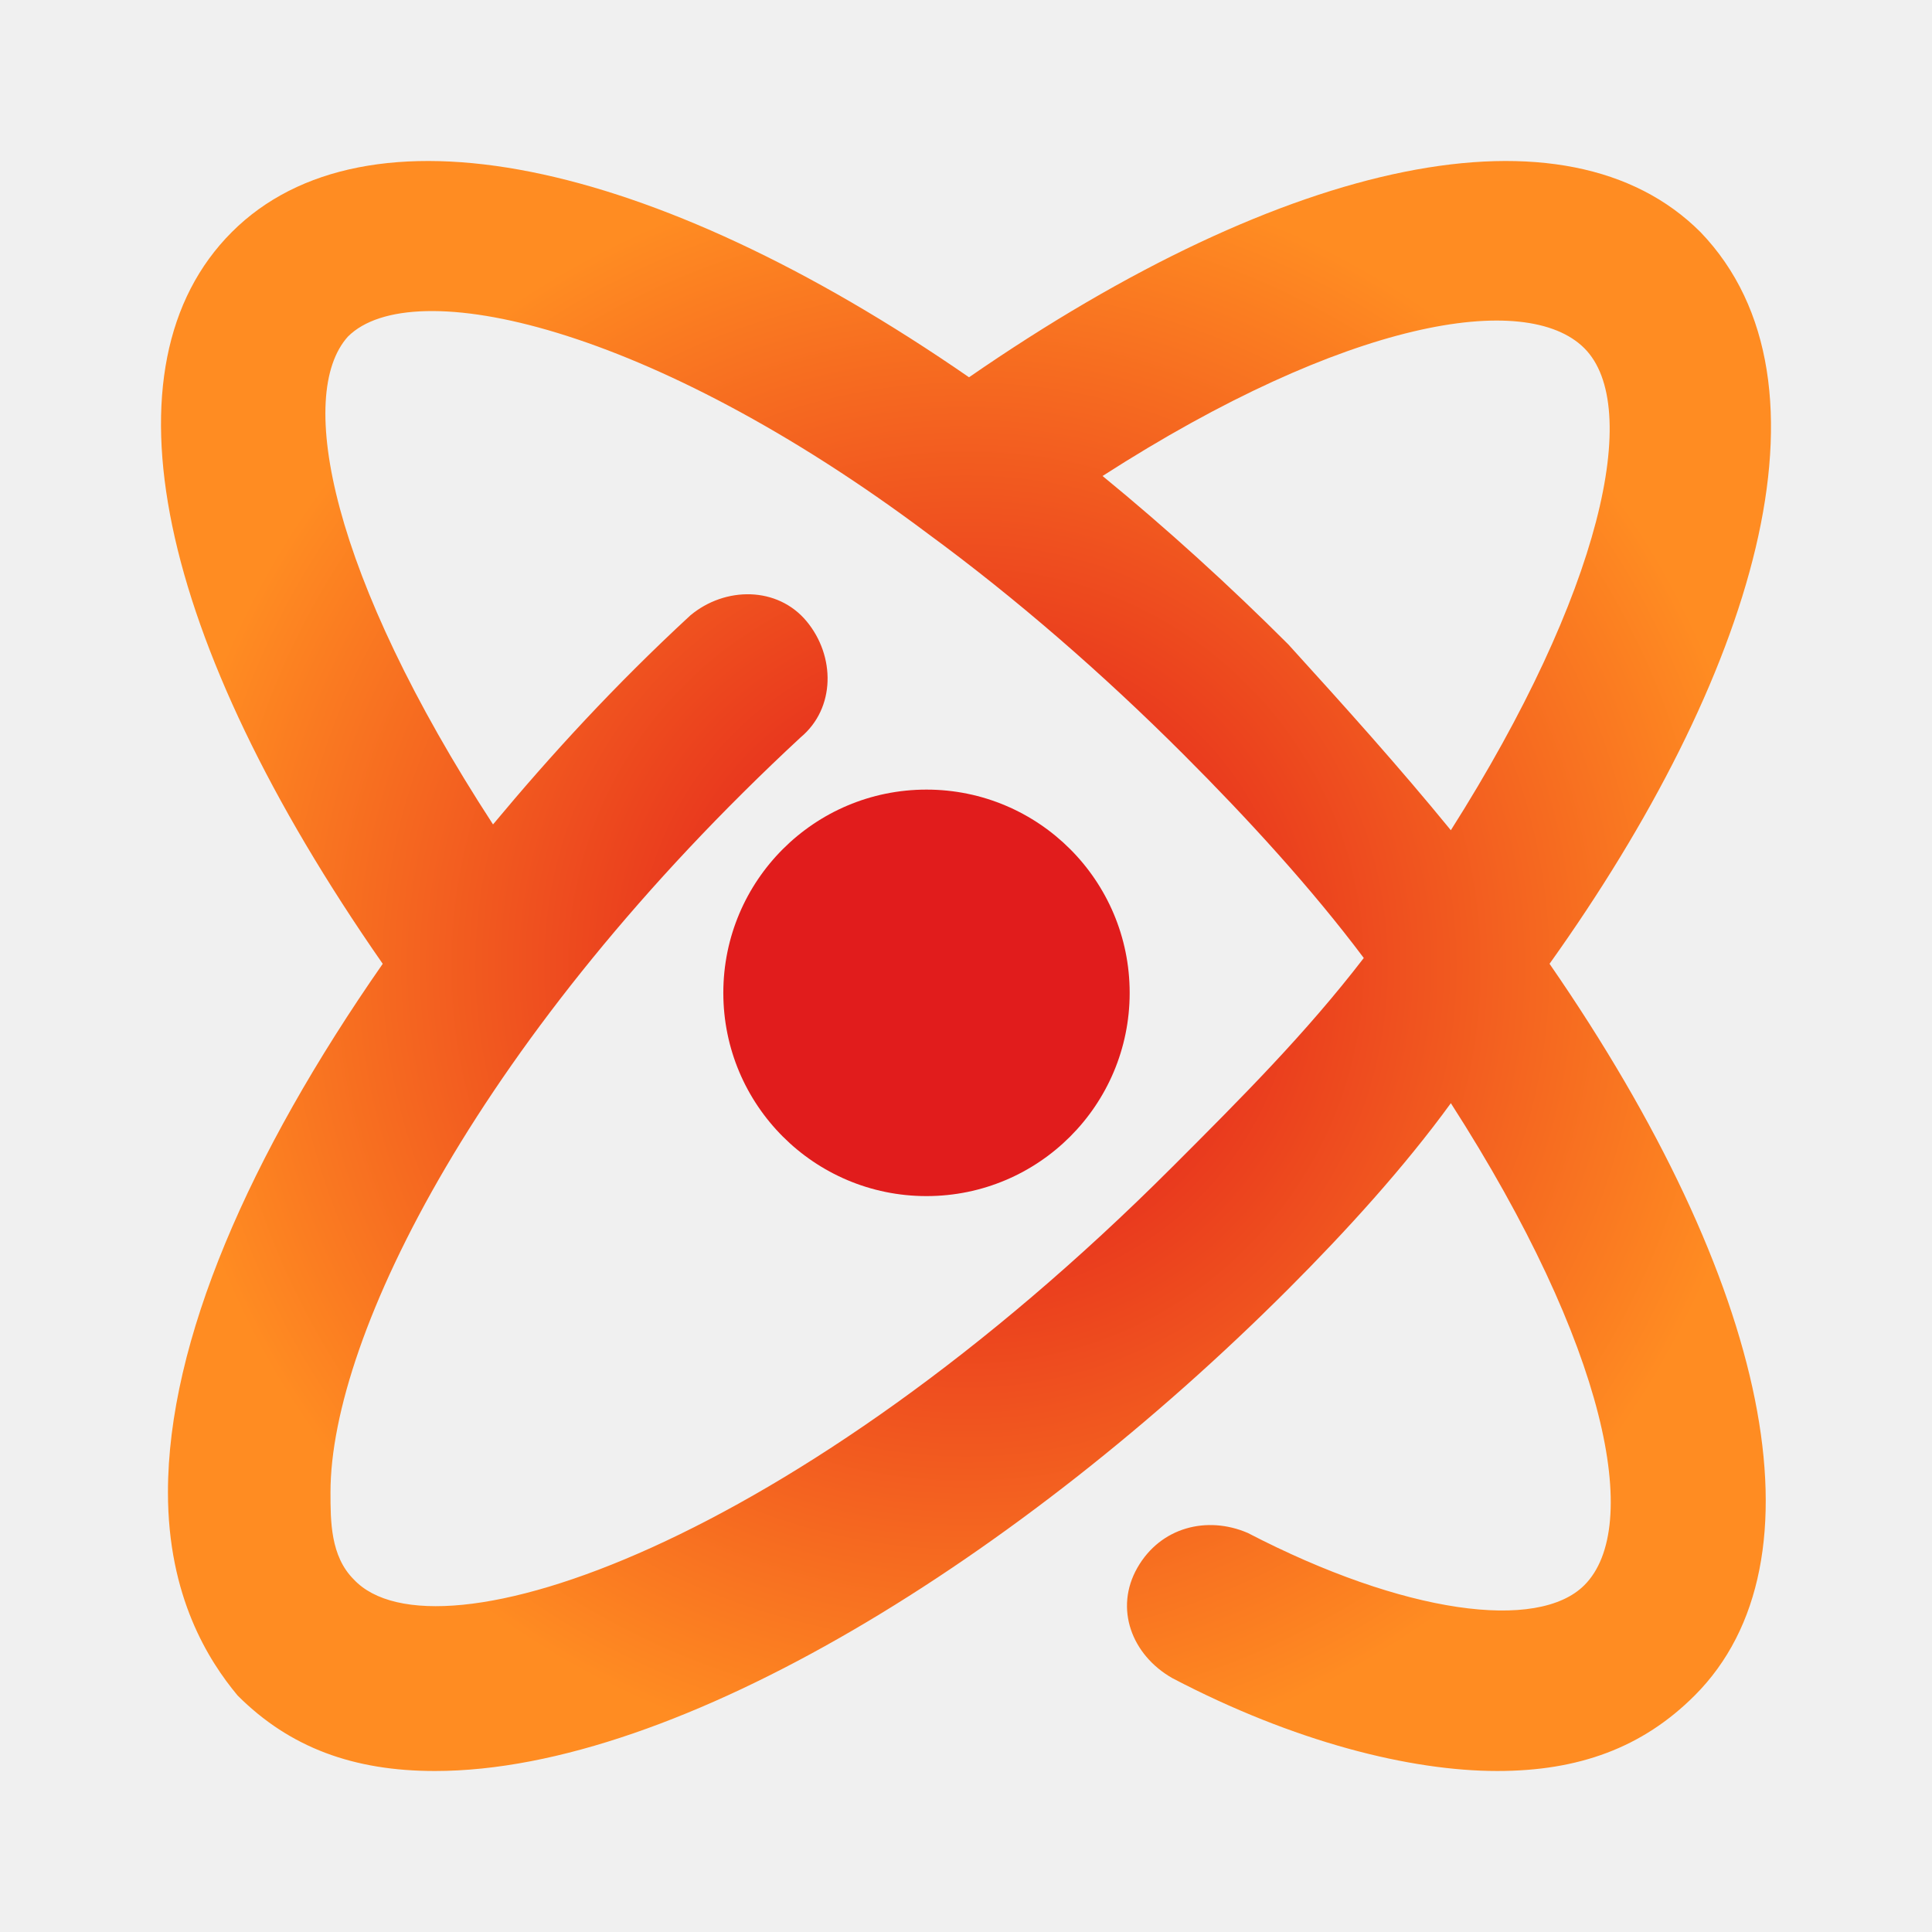
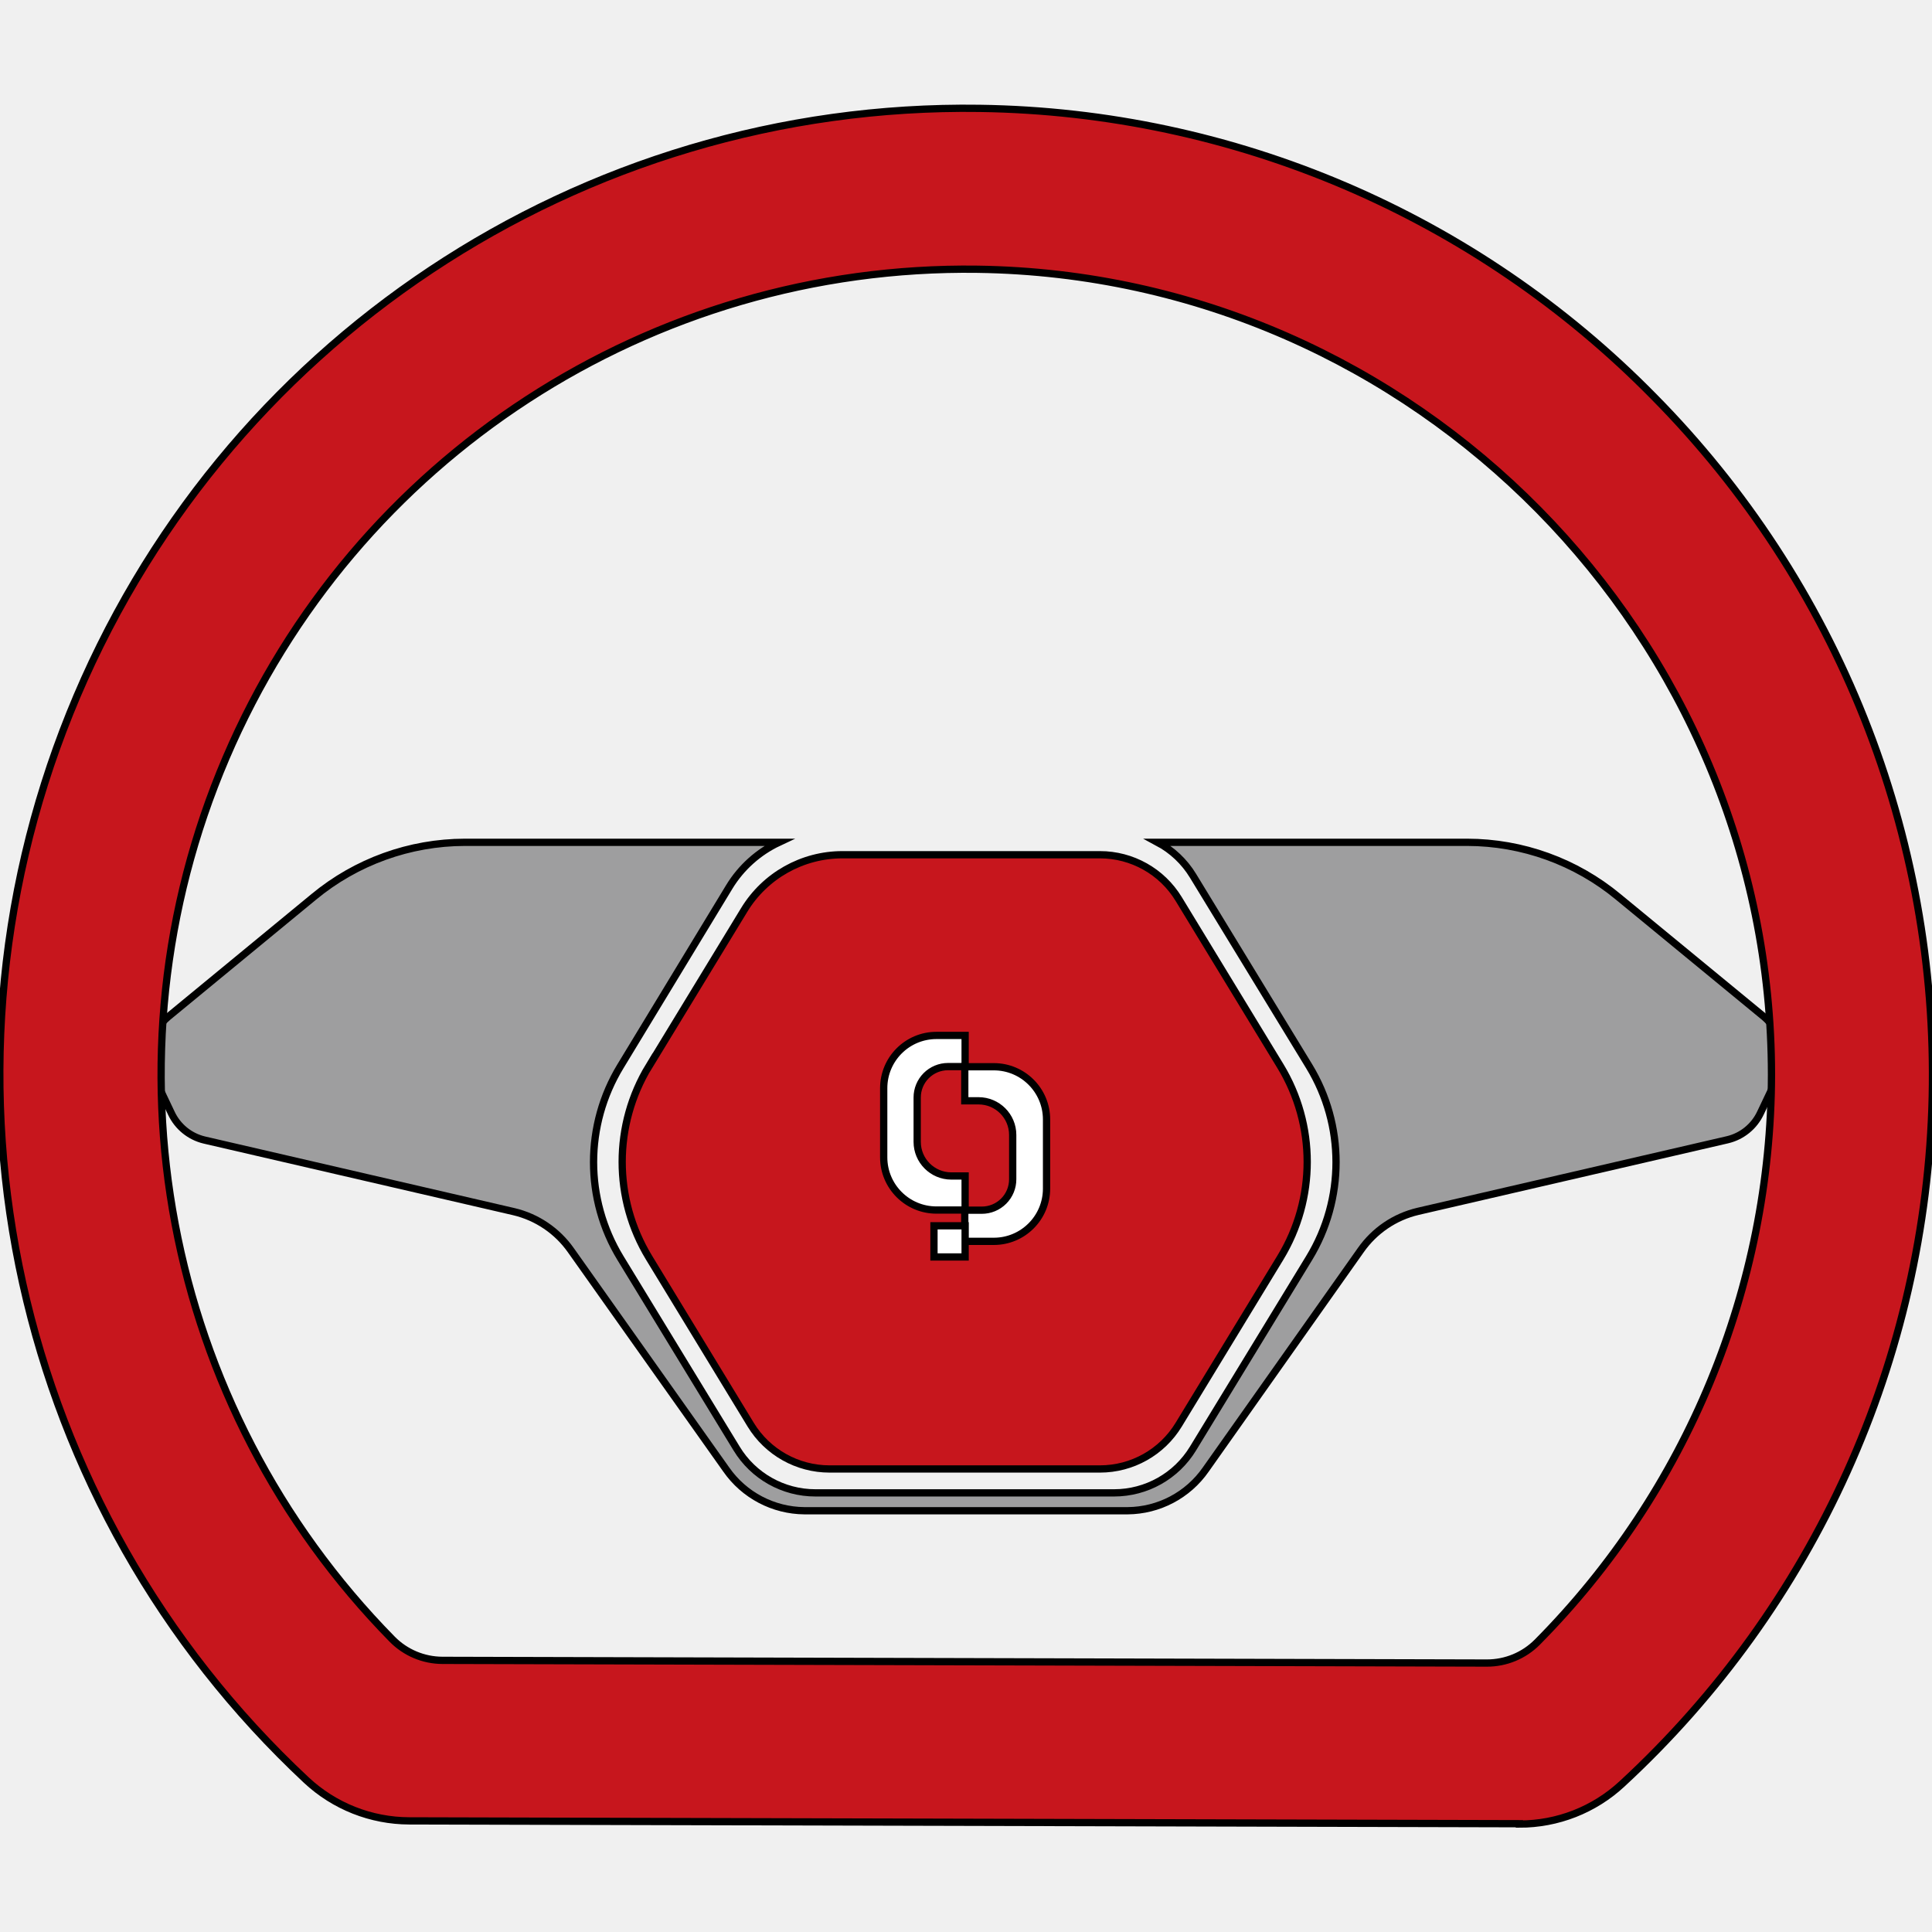
- <svg xmlns="http://www.w3.org/2000/svg" width="300" height="300" viewBox="0 0 300 300" fill="none">
-   <path d="M182.019 181.218C123.429 239.83 67.543 258.769 54.924 245.243C51.318 241.636 51.318 236.226 51.318 231.717C51.318 207.37 74.755 160.481 124.331 114.489C129.74 109.98 129.74 101.864 125.233 96.454C120.725 91.044 112.612 91.044 107.204 95.552C95.487 106.373 85.571 117.194 76.557 128.016C51.318 89.242 45.91 61.287 54.021 52.27C63.937 42.351 100.894 50.467 144.162 82.929C157.683 92.848 171.203 104.57 183.823 117.196C193.738 127.115 203.654 137.936 211.767 148.757C202.754 160.48 192.838 170.399 182.021 181.22L182.019 181.218ZM246.019 54.075C255.033 63.093 248.724 91.95 225.287 128.918C217.174 118.999 209.062 109.982 200.048 100.063C191.034 91.045 181.119 82.027 171.204 73.912C209.064 49.565 237.006 45.058 246.019 54.075ZM264.048 36.04C243.316 15.3 200.047 24.318 150.471 58.584C100.894 24.317 56.724 15.3 35.995 36.04C15.263 56.78 24.277 99.162 59.431 149.66C38.699 179.417 26.079 208.272 26.079 231.718C26.079 247.949 32.389 257.868 36.896 263.278C45.009 271.394 54.924 275 67.543 275C105.403 275 158.583 241.635 200.049 200.157C209.063 191.14 218.077 181.22 225.288 171.301C249.625 209.176 255.034 237.128 246.02 246.144C238.809 253.357 218.076 250.653 193.739 238.028C187.43 235.322 180.218 237.127 176.613 243.438C173.008 249.75 175.712 256.965 182.022 260.571C200.951 270.49 218.979 274.999 232.501 274.999C245.121 274.999 255.036 271.391 263.148 263.277C283.88 242.537 274.866 199.252 240.612 149.657C272.163 105.473 286.583 59.485 264.05 36.04L264.048 36.04Z" fill="url(#paint0_radial_1352_397)" />
-   <path d="M175.414 154.169C175.414 171.6 161.29 185.729 143.866 185.729C126.441 185.729 112.317 171.6 112.317 154.169C112.317 136.738 126.441 122.609 143.866 122.609C161.29 122.609 175.414 136.738 175.414 154.169Z" fill="#E11C1C" />
+ <svg xmlns="http://www.w3.org/2000/svg" id="图层_1" data-name="图层 1" viewBox="0 0 266 266">
  <defs>
-     <radialGradient id="paint0_radial_1352_397" cx="0" cy="0" r="1" gradientUnits="userSpaceOnUse" gradientTransform="translate(150 150) rotate(90) scale(125)">
-       <stop offset="0.135" stop-color="#E11C1C" />
-       <stop offset="1" stop-color="#FF8C22" />
-     </radialGradient>
+     <style>.cls-1{fill:#9e9e9f;}.cls-1,.cls-2,.cls-3{stroke:#000;stroke-miterlimit:10;}.cls-2{fill:#c7161d;}.cls-3{fill:#fff;}</style>
  </defs>
+   <path class="cls-1" d="M242.88,140l-20.07-16.51a32.68,32.68,0,0,0-20.8-7.52H159.38a12.72,12.72,0,0,1,4.87,4.6l16,26.24a25.39,25.39,0,0,1,0,26.39l-16,26.24a12.71,12.71,0,0,1-10.85,6.1H112.26a12.68,12.68,0,0,1-10.84-6.1l-16-26.24a25.39,25.39,0,0,1,0-26.39l15-24.72a15.94,15.94,0,0,1,6.83-6.12H64a32.73,32.73,0,0,0-20.81,7.52L23.14,140a7.06,7.06,0,0,0-1.84,8.44l2.29,4.82a6.73,6.73,0,0,0,4.54,3.7l42.61,9.86a13.35,13.35,0,0,1,7.87,5.33L100,202.34A13.25,13.25,0,0,0,110.76,208h44.49A13.22,13.22,0,0,0,166,202.34l21.36-30.23a13.35,13.35,0,0,1,7.87-5.33l42.62-9.86a6.73,6.73,0,0,0,4.54-3.7l2.29-4.82a7.08,7.08,0,0,0-1.84-8.44Z" />
+   <path class="cls-2" d="M60.88,228.6l143.83.37a9.75,9.75,0,0,0,6.95-2.88A111.29,111.29,0,0,0,243.9,148c0-60.33-49-110.09-109.31-110.93A110.89,110.89,0,0,0,54,225.69a9.75,9.75,0,0,0,6.92,2.91Zm147.44.71h0Zm.87,21.78h-.06L56.35,250.7a20.82,20.82,0,0,1-14.17-5.61A133,133,0,0,1,134.9,14.92,132.67,132.67,0,0,1,227.69,54.6a132.83,132.83,0,0,1-4.36,191h0a20.72,20.72,0,0,1-14.14,5.54Z" />
+   <path class="cls-2" d="M89.36,146.77a25.39,25.39,0,0,0,0,26.39l14,23a12.72,12.72,0,0,0,10.85,6.09h37.23a12.69,12.69,0,0,0,10.84-6.09l14-23a25.39,25.39,0,0,0,0-26.39l-14-23a12.69,12.69,0,0,0-10.84-6.09H116a15.84,15.84,0,0,0-13.55,7.62l-13.09,21.5Z" />
+   <path class="cls-3" d="M128.93,142.56h3.95v4.29h-2.35a4.25,4.25,0,0,0-4.25,4.26v6.1a4.7,4.7,0,0,0,4.69,4.7h1.91v4.69h-3.95a7.26,7.26,0,0,1-7.26-7.25v-9.53A7.26,7.26,0,0,1,128.93,142.56Z" />
+   <path class="cls-3" d="M136.83,170.91h-4v-4.29h2.35a4.25,4.25,0,0,0,4.25-4.26v-6.1a4.7,4.7,0,0,0-4.7-4.7h-1.9v-4.69h4a7.26,7.26,0,0,1,7.26,7.25v9.53A7.26,7.26,0,0,1,136.83,170.91Z" />
+   <rect class="cls-3" x="128.59" y="168.76" width="4.29" height="4.29" transform="translate(301.64 40.18) rotate(90)" />
</svg>
